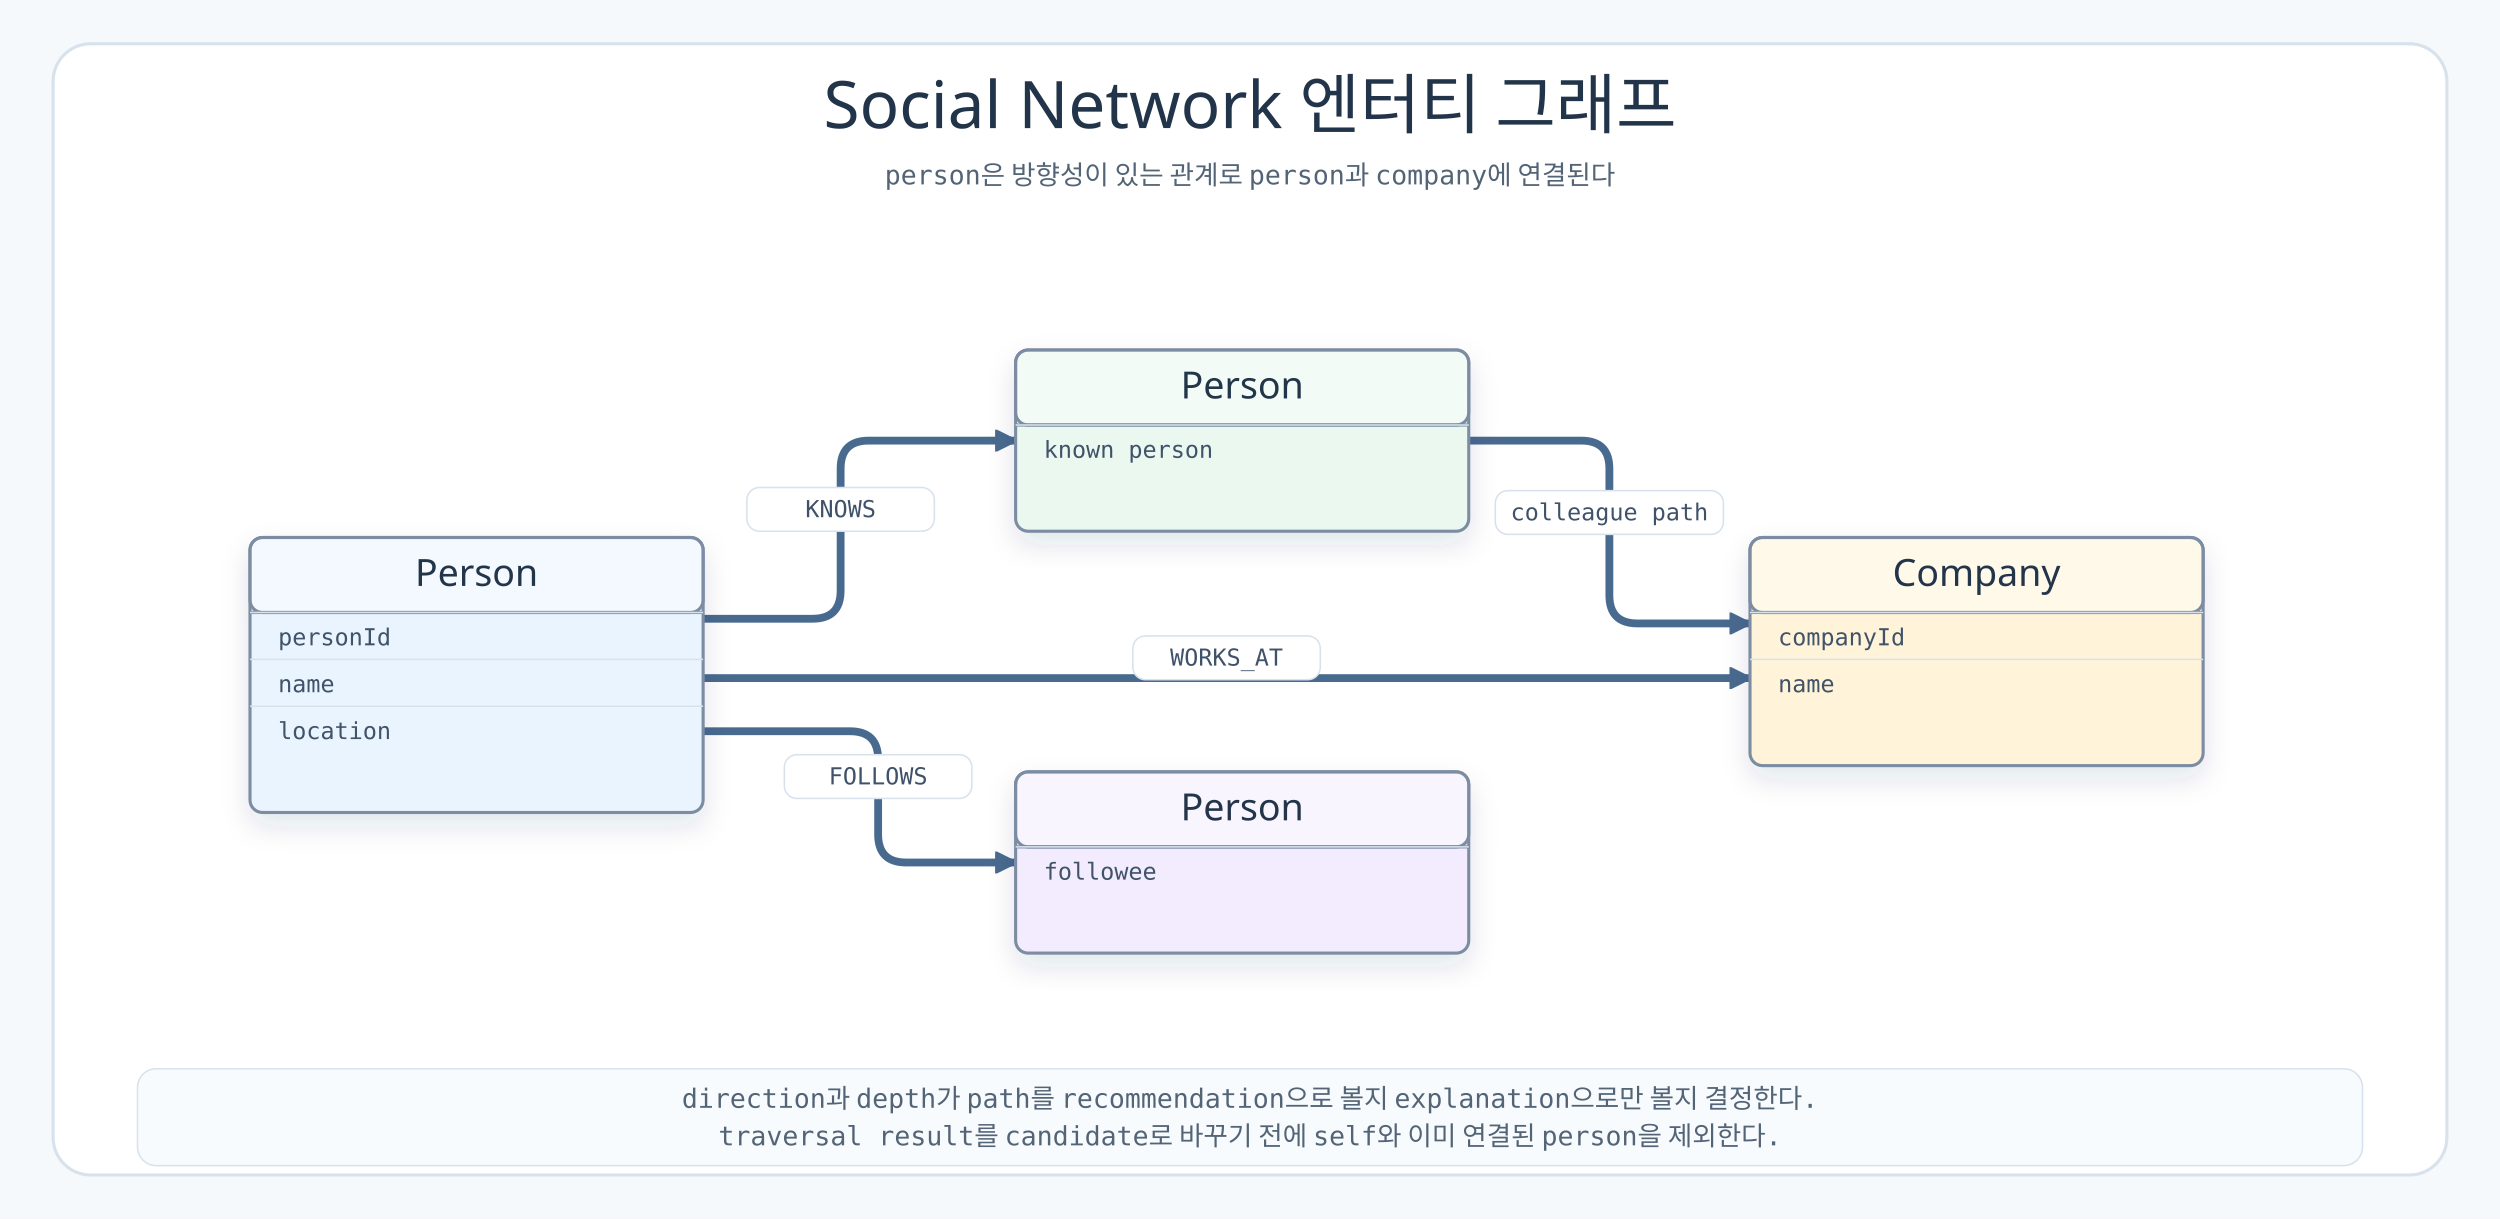
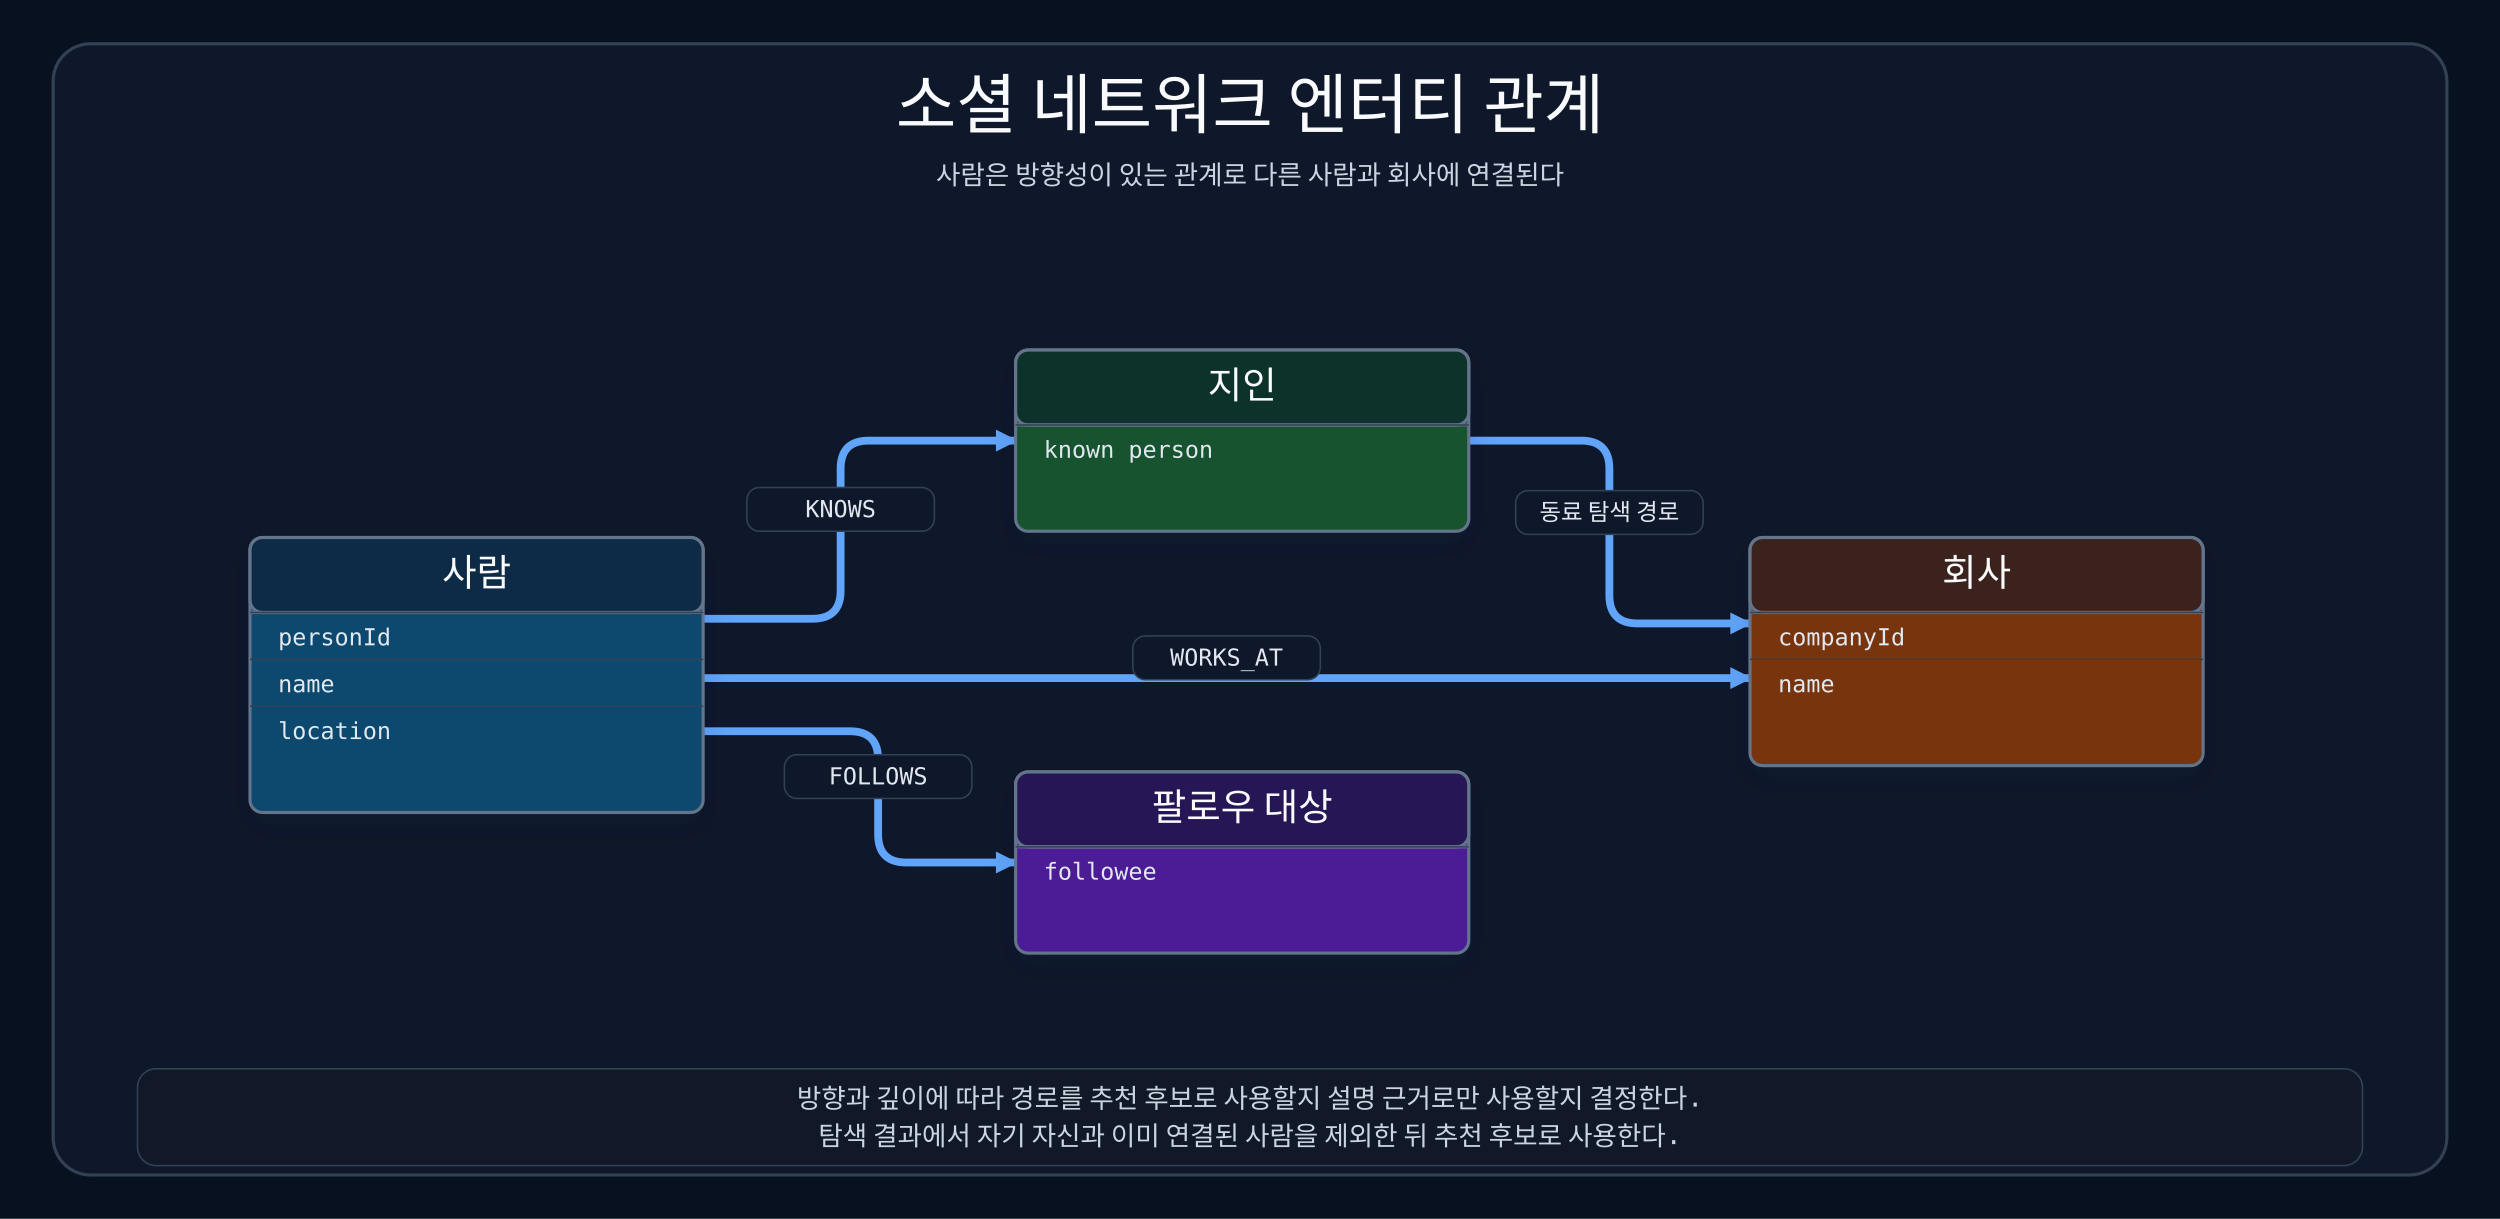
<svg xmlns="http://www.w3.org/2000/svg" width="1600" height="780" viewBox="0 0 1600 780">
  <defs>
-     <marker id="arrow" markerWidth="14" markerHeight="14" refX="13" refY="7" orient="auto" markerUnits="userSpaceOnUse">
-       <path d="M 0 0 L 14 7 L 0 14 Z" fill="#496A8F" stroke="#496A8F" />
+     <marker id="arrow" markerWidth="14" markerHeight="14" refX="9" refY="5" orient="auto" markerUnits="userSpaceOnUse" viewBox="0 0 10 10">
+       <path d="M 0 0 L 10 5 L 0 10 Z" fill="#60A5FA" />
    </marker>
    <filter id="shadow" x="-20%" y="-20%" width="140%" height="140%">
      <feDropShadow dx="0" dy="8" stdDeviation="9" flood-color="#22344A" flood-opacity="0.12" />
    </filter>
    <style>
-     .canvas{fill:#F6F9FC}.frame{fill:#FFFFFF;stroke:#D7E2EC;stroke-width:2}
-     .title{font-family:"goorm Sans","Architects Daughter","Comic Sans MS",sans-serif;font-size:42px;fill:#22344A;font-weight:400}
-     .subtitle,.footer,.axis{font-family:"goorm Sans Code","goorm Sans","Comic Mono","Comic Sans MS",monospace;font-size:17px;fill:#536476;font-weight:400}
-     .nodeTitle,.participant{font-family:"goorm Sans","Architects Daughter","Comic Sans MS",sans-serif;font-size:24px;fill:#22344A;font-weight:400}
-     .nodeBody,.labelText,.num{font-family:"goorm Sans Code","goorm Sans","Comic Mono","Comic Sans MS",monospace;font-size:16px;fill:#3F5269;font-weight:400}
-     .tableTitle{font-family:"goorm Sans","Architects Daughter","Comic Sans MS",sans-serif;font-size:24px;fill:#22344A;font-weight:400}
-     .tableField,.edgeLabel{font-family:"goorm Sans Code","goorm Sans","Comic Mono","Comic Sans MS",monospace;font-size:15px;fill:#3F5269;font-weight:400}
-     .edge{fill:none;stroke:#496A8F;stroke-width:5;stroke-linecap:round;stroke-linejoin:round;marker-end:url(#arrow)}
-     .bus{fill:none;stroke:#496A8F;stroke-width:5;stroke-linecap:round;stroke-linejoin:round}
-     .lifeline{stroke:#91A6BD;stroke-width:2;stroke-dasharray:8 8}
+     .canvas{fill:#07111F}.frame{fill:#0F172A;stroke:#334155;stroke-width:2}
+     .title{font-family:"goorm Sans","Architects Daughter","Comic Sans MS",sans-serif;font-size:42px;fill:#F8FAFC;font-weight:400}
+     .subtitle,.footer,.axis{font-family:"goorm Sans Code","goorm Sans","Comic Mono","Comic Sans MS",monospace;font-size:17px;fill:#CBD5E1;font-weight:400}
+     .nodeTitle,.participant{font-family:"goorm Sans","Architects Daughter","Comic Sans MS",sans-serif;font-size:24px;fill:#F8FAFC;font-weight:400}
+     .nodeBody,.labelText,.num{font-family:"goorm Sans Code","goorm Sans","Comic Mono","Comic Sans MS",monospace;font-size:16px;fill:#E2E8F0;font-weight:400}
+     .tableTitle{font-family:"goorm Sans","Architects Daughter","Comic Sans MS",sans-serif;font-size:24px;fill:#F8FAFC;font-weight:400}
+     .tableField,.edgeLabel{font-family:"goorm Sans Code","goorm Sans","Comic Mono","Comic Sans MS",monospace;font-size:15px;fill:#E2E8F0;font-weight:400}
+     .edge{fill:none;stroke:#60A5FA;stroke-width:5;stroke-linecap:round;stroke-linejoin:round;marker-end:url(#arrow)}
+     .bus{fill:none;stroke:#60A5FA;stroke-width:5;stroke-linecap:round;stroke-linejoin:round}
+     .lifeline{stroke:#64748B;stroke-width:2;stroke-dasharray:8 8}
    g[id]{filter:url(#shadow)}
  </style>
  </defs>
  <rect class="canvas" width="1600" height="780" />
  <rect class="frame" x="34" y="28" width="1532" height="724" rx="24" />
-   <text class="title" x="800" y="82" text-anchor="middle">Social Network 엔터티 그래프</text>
-   <text class="subtitle" x="800" y="118" text-anchor="middle">person은 방향성이 있는 관계로 person과 company에 연결된다</text>
+   <text class="title" x="800" y="82" text-anchor="middle">소셜 네트워크 엔터티 관계</text>
+   <text class="subtitle" x="800" y="118" text-anchor="middle">사람은 방향성이 있는 관계로 다른 사람과 회사에 연결된다</text>
  <g>
    <path class="edge" data-connector="person-to-friend" d="M450 396 L520 396 Q538 396 538 378 L538 300 Q538 282 556 282 L650 282" />
-     <rect x="478" y="312" width="120" height="28" rx="8" fill="#FFFFFF" stroke="#D7E2EC" />
+     <rect x="478" y="312" width="120" height="28" rx="8" fill="#0F172A" stroke="#334155" />
    <text class="edgeLabel" x="538" y="331" text-anchor="middle">KNOWS</text>
  </g>
  <g>
    <path class="edge" data-connector="friend-to-company" d="M940 282 L1012 282 Q1030 282 1030 300 L1030 381 Q1030 399 1048 399 L1120 399" />
-     <rect x="957" y="314" width="146" height="28" rx="8" fill="#FFFFFF" stroke="#D7E2EC" />
-     <text class="edgeLabel" x="1030" y="333" text-anchor="middle">colleague path</text>
+     <rect x="970" y="314" width="120" height="28" rx="8" fill="#0F172A" stroke="#334155" />
+     <text class="edgeLabel" x="1030" y="333" text-anchor="middle">동료 탐색 경로</text>
  </g>
  <g>
    <path class="edge" data-connector="person-to-company" d="M450 434 L1120 434" />
-     <rect x="725" y="407" width="120" height="28" rx="8" fill="#FFFFFF" stroke="#D7E2EC" />
+     <rect x="725" y="407" width="120" height="28" rx="8" fill="#0F172A" stroke="#334155" />
    <text class="edgeLabel" x="785" y="426" text-anchor="middle">WORKS_AT</text>
  </g>
  <g>
    <path class="edge" data-connector="person-to-follow" d="M450 468 L544 468 Q562 468 562 486 L562 534 Q562 552 580 552 L650 552" />
-     <rect x="502" y="483" width="120" height="28" rx="8" fill="#FFFFFF" stroke="#D7E2EC" />
+     <rect x="502" y="483" width="120" height="28" rx="8" fill="#0F172A" stroke="#334155" />
    <text class="edgeLabel" x="562" y="502" text-anchor="middle">FOLLOWS</text>
  </g>
  <g id="person">
-     <rect x="160" y="344" width="290" height="176" rx="8" fill="#EAF4FF" stroke="#7B8CA3" stroke-width="2" />
-     <rect x="160" y="344" width="290" height="48" rx="8" fill="#FFFFFF" fill-opacity="0.45" stroke="#7B8CA3" stroke-width="2" />
-     <line x1="160" y1="392" x2="450" y2="392" stroke="#7B8CA3" stroke-width="2" />
-     <text class="tableTitle" x="305" y="375" text-anchor="middle">Person</text>
-     <line x1="160" y1="392" x2="450" y2="392" stroke="#D7E2EC" />
+     <rect x="160" y="344" width="290" height="176" rx="8" fill="#0C4A6E" stroke="#64748B" stroke-width="2" />
+     <rect x="160" y="344" width="290" height="48" rx="8" fill="#0F172A" fill-opacity="0.58" stroke="#64748B" stroke-width="2" />
+     <line x1="160" y1="392" x2="450" y2="392" stroke="#64748B" stroke-width="2" />
+     <text class="tableTitle" x="305" y="375" text-anchor="middle">사람</text>
+     <line x1="160" y1="392" x2="450" y2="392" stroke="#334155" />
    <text class="tableField" x="178" y="413">personId</text>
-     <line x1="160" y1="422" x2="450" y2="422" stroke="#D7E2EC" />
+     <line x1="160" y1="422" x2="450" y2="422" stroke="#334155" />
    <text class="tableField" x="178" y="443">name</text>
-     <line x1="160" y1="452" x2="450" y2="452" stroke="#D7E2EC" />
+     <line x1="160" y1="452" x2="450" y2="452" stroke="#334155" />
    <text class="tableField" x="178" y="473">location</text>
  </g>
  <g id="friend">
-     <rect x="650" y="224" width="290" height="116" rx="8" fill="#EAF8EF" stroke="#7B8CA3" stroke-width="2" />
-     <rect x="650" y="224" width="290" height="48" rx="8" fill="#FFFFFF" fill-opacity="0.45" stroke="#7B8CA3" stroke-width="2" />
-     <line x1="650" y1="272" x2="940" y2="272" stroke="#7B8CA3" stroke-width="2" />
-     <text class="tableTitle" x="795" y="255" text-anchor="middle">Person</text>
-     <line x1="650" y1="272" x2="940" y2="272" stroke="#D7E2EC" />
+     <rect x="650" y="224" width="290" height="116" rx="8" fill="#14532D" stroke="#64748B" stroke-width="2" />
+     <rect x="650" y="224" width="290" height="48" rx="8" fill="#0F172A" fill-opacity="0.58" stroke="#64748B" stroke-width="2" />
+     <line x1="650" y1="272" x2="940" y2="272" stroke="#64748B" stroke-width="2" />
+     <text class="tableTitle" x="795" y="255" text-anchor="middle">지인</text>
+     <line x1="650" y1="272" x2="940" y2="272" stroke="#334155" />
    <text class="tableField" x="668" y="293">known person</text>
  </g>
  <g id="follow">
-     <rect x="650" y="494" width="290" height="116" rx="8" fill="#F3ECFF" stroke="#7B8CA3" stroke-width="2" />
-     <rect x="650" y="494" width="290" height="48" rx="8" fill="#FFFFFF" fill-opacity="0.45" stroke="#7B8CA3" stroke-width="2" />
-     <line x1="650" y1="542" x2="940" y2="542" stroke="#7B8CA3" stroke-width="2" />
-     <text class="tableTitle" x="795" y="525" text-anchor="middle">Person</text>
-     <line x1="650" y1="542" x2="940" y2="542" stroke="#D7E2EC" />
+     <rect x="650" y="494" width="290" height="116" rx="8" fill="#4C1D95" stroke="#64748B" stroke-width="2" />
+     <rect x="650" y="494" width="290" height="48" rx="8" fill="#0F172A" fill-opacity="0.58" stroke="#64748B" stroke-width="2" />
+     <line x1="650" y1="542" x2="940" y2="542" stroke="#64748B" stroke-width="2" />
+     <text class="tableTitle" x="795" y="525" text-anchor="middle">팔로우 대상</text>
+     <line x1="650" y1="542" x2="940" y2="542" stroke="#334155" />
    <text class="tableField" x="668" y="563">followee</text>
  </g>
  <g id="company">
-     <rect x="1120" y="344" width="290" height="146" rx="8" fill="#FFF4D9" stroke="#7B8CA3" stroke-width="2" />
-     <rect x="1120" y="344" width="290" height="48" rx="8" fill="#FFFFFF" fill-opacity="0.45" stroke="#7B8CA3" stroke-width="2" />
-     <line x1="1120" y1="392" x2="1410" y2="392" stroke="#7B8CA3" stroke-width="2" />
-     <text class="tableTitle" x="1265" y="375" text-anchor="middle">Company</text>
-     <line x1="1120" y1="392" x2="1410" y2="392" stroke="#D7E2EC" />
+     <rect x="1120" y="344" width="290" height="146" rx="8" fill="#78350F" stroke="#64748B" stroke-width="2" />
+     <rect x="1120" y="344" width="290" height="48" rx="8" fill="#0F172A" fill-opacity="0.58" stroke="#64748B" stroke-width="2" />
+     <line x1="1120" y1="392" x2="1410" y2="392" stroke="#64748B" stroke-width="2" />
+     <text class="tableTitle" x="1265" y="375" text-anchor="middle">회사</text>
+     <line x1="1120" y1="392" x2="1410" y2="392" stroke="#334155" />
    <text class="tableField" x="1138" y="413">companyId</text>
-     <line x1="1120" y1="422" x2="1410" y2="422" stroke="#D7E2EC" />
+     <line x1="1120" y1="422" x2="1410" y2="422" stroke="#334155" />
    <text class="tableField" x="1138" y="443">name</text>
  </g>
-   <rect x="88" y="684" width="1424" height="62" rx="12" fill="#F8FBFE" stroke="#D7E2EC" />
-   <text class="footer" x="800" y="709" text-anchor="middle">direction과 depth가 path를 recommendation으로 볼지 explanation으로만 볼지 결정한다.</text>
-   <text class="footer" x="800" y="733" text-anchor="middle">traversal result를 candidate로 바꾸기 전에 self와 이미 연결된 person을 제외한다.</text>
+   <rect x="88" y="684" width="1424" height="62" rx="12" fill="#111827" stroke="#334155" />
+   <text class="footer" x="800" y="709" text-anchor="middle">방향과 깊이에 따라 경로를 추천 후보로 사용할지 설명 근거로만 사용할지 결정한다.</text>
+   <text class="footer" x="800" y="733" text-anchor="middle">탐색 결과에서 자기 자신과 이미 연결된 사람을 제외한 뒤 추천 후보로 사용한다.</text>
</svg>
